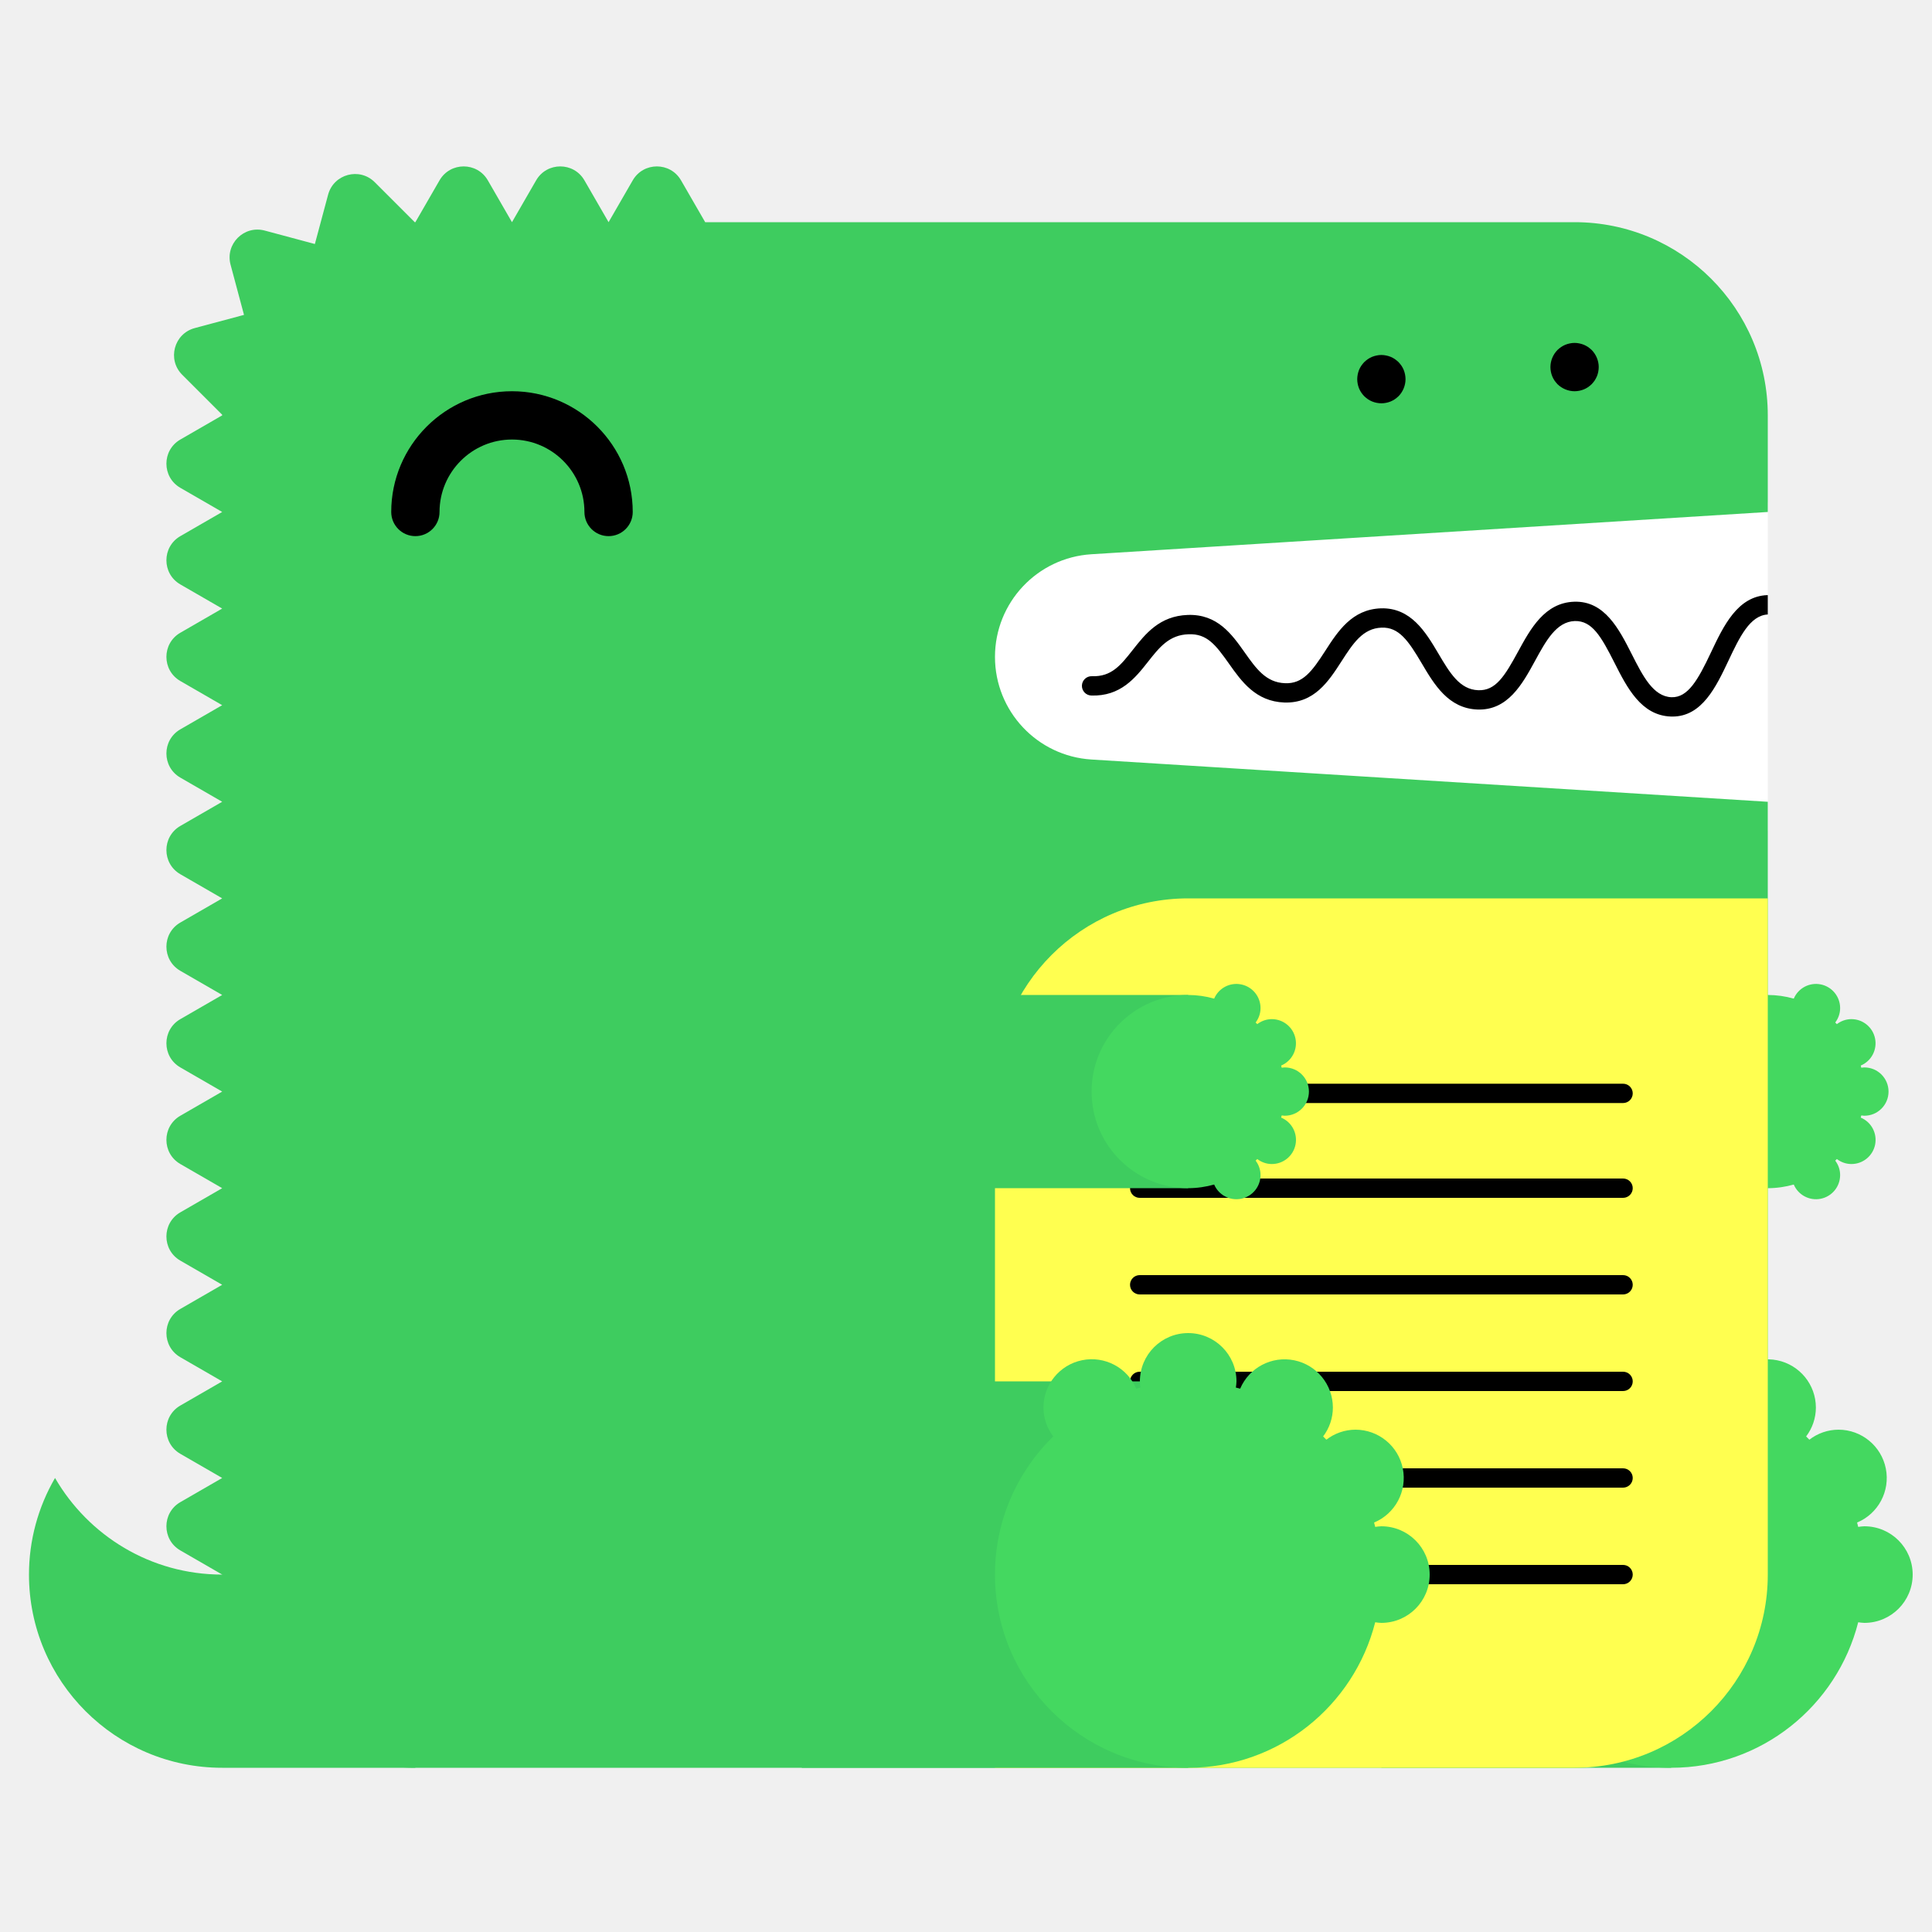
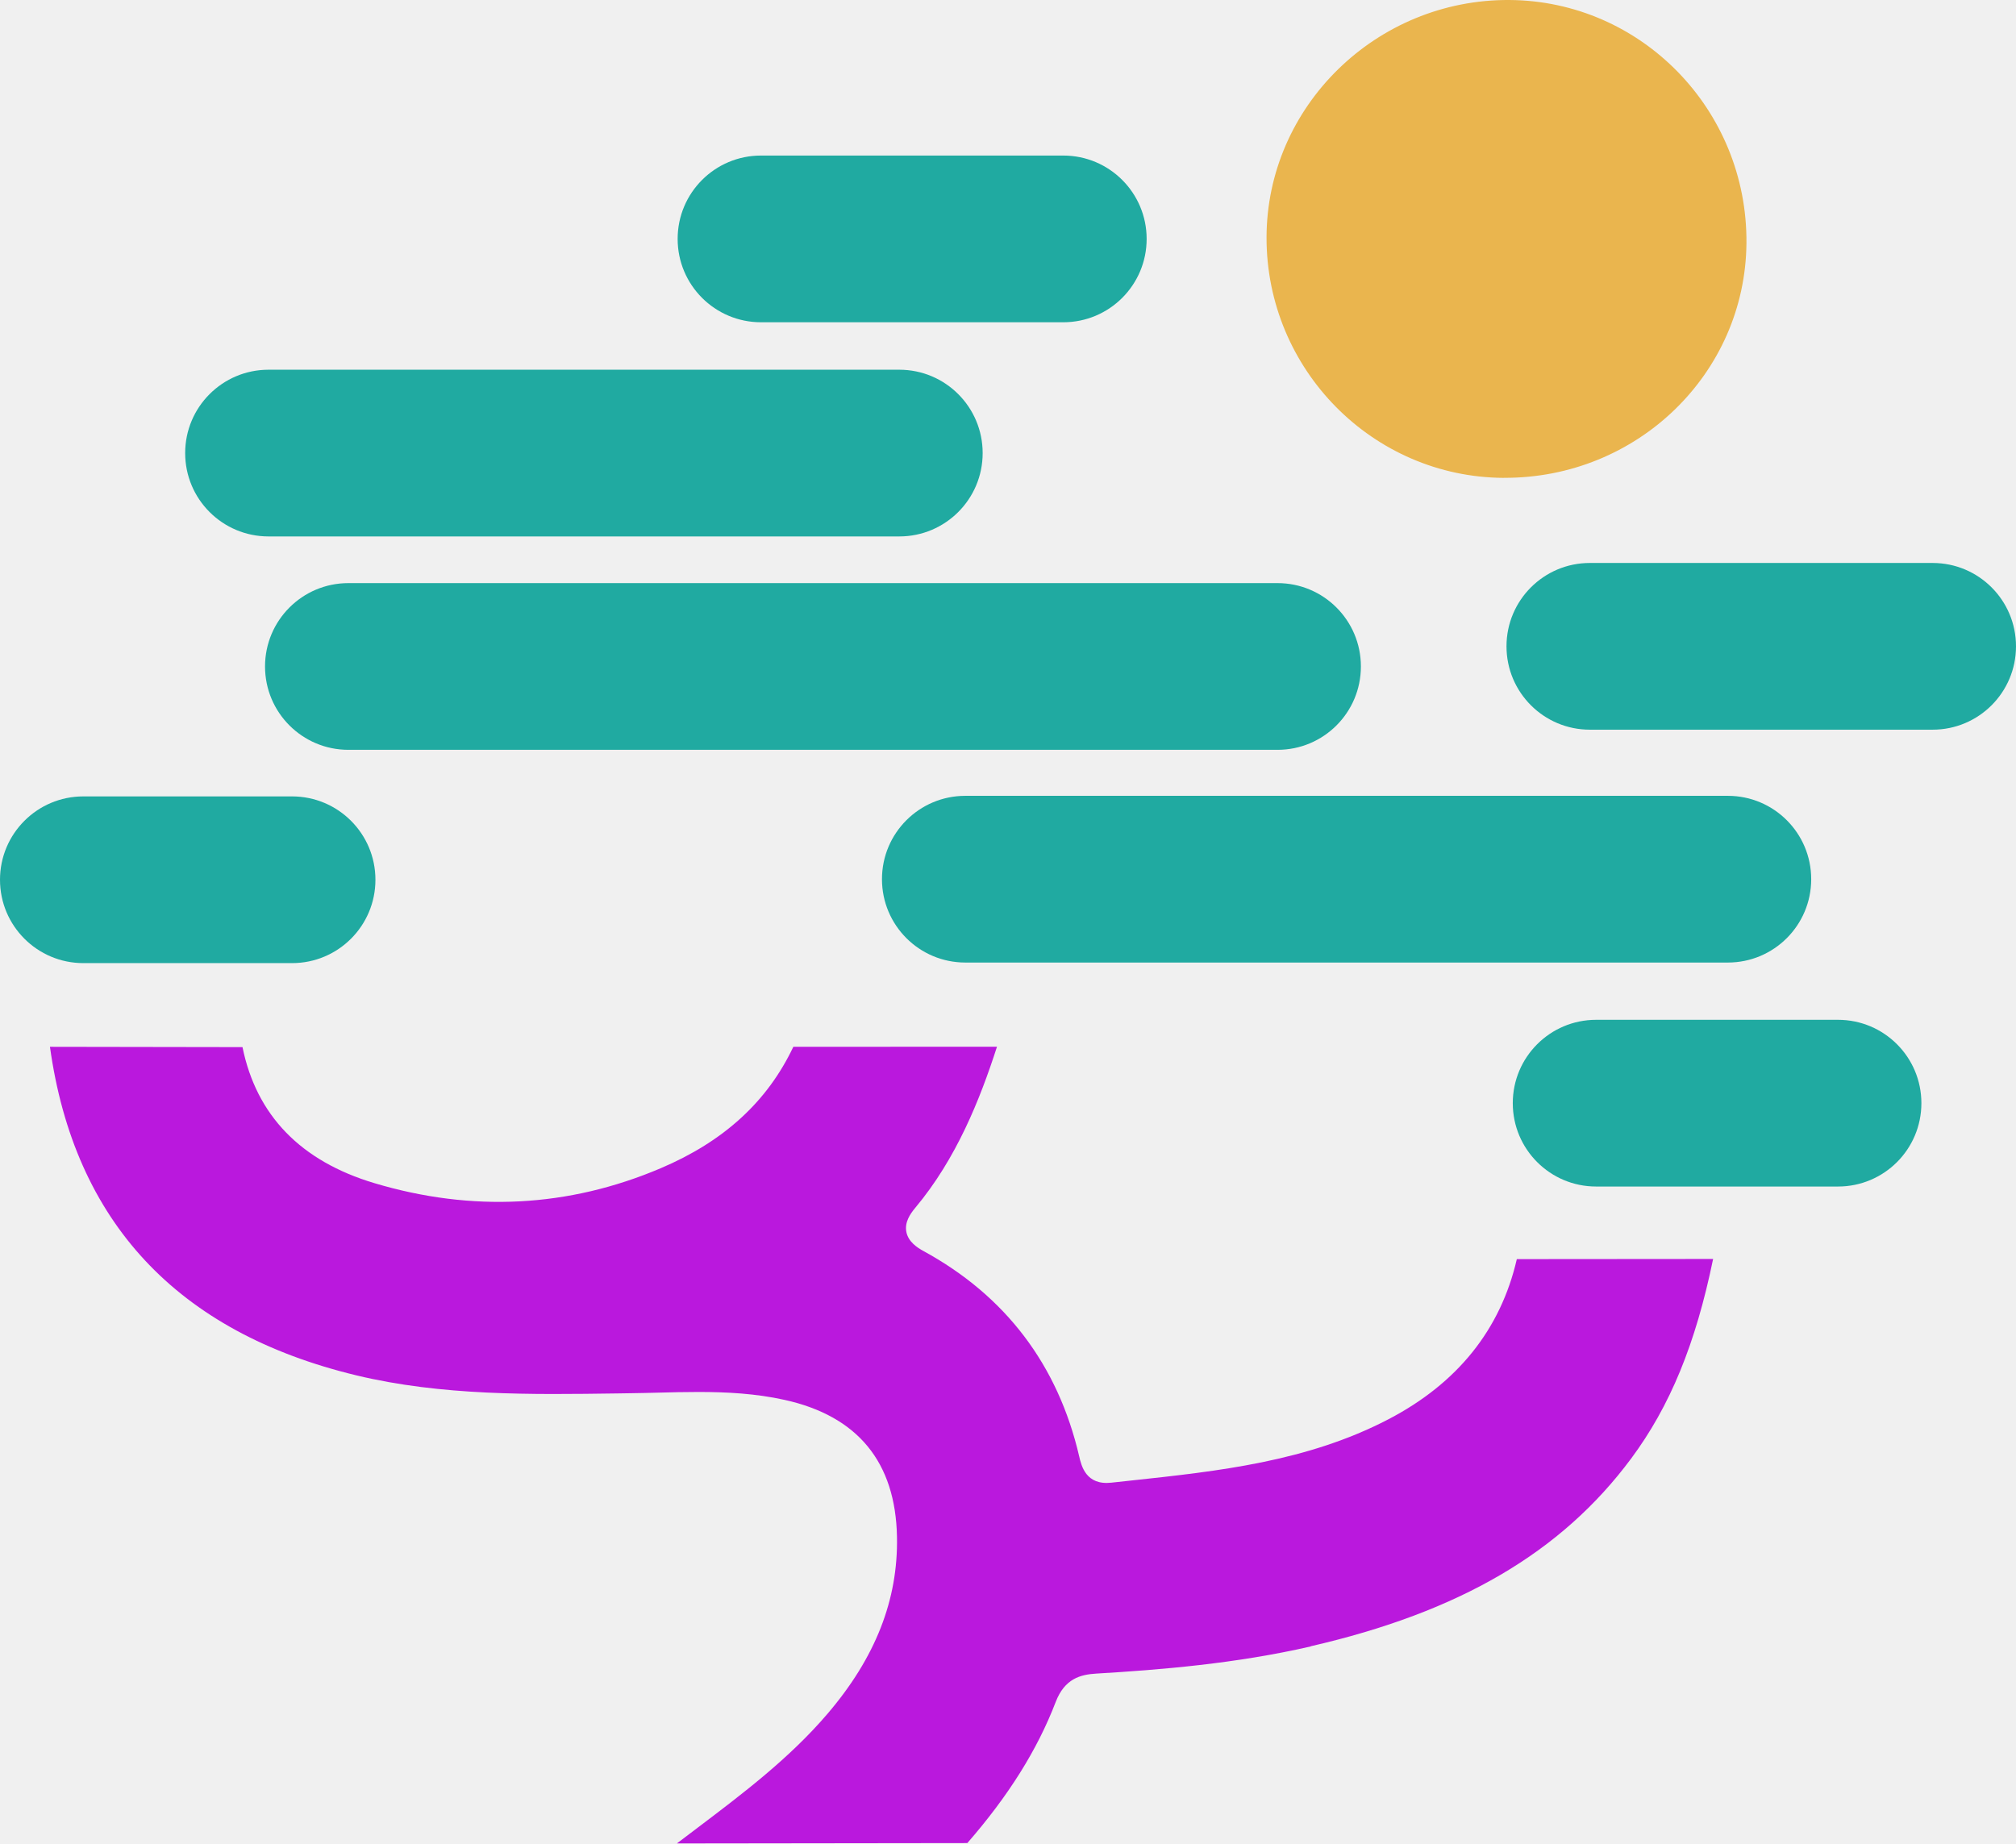
- <svg xmlns="http://www.w3.org/2000/svg" width="200" height="200" viewBox="0 0 200 200">
-   <g fill="none" fill-rule="evenodd">
-     <path fill="#FFF" d="M99 52h84v34H99z" />
-     <path d="M23 163c-7.398 0-13.843-4.027-17.303-10A19.886 19.886 0 0 0 3 163c0 11.046 8.954 20 20 20h20v-20H23z" fill="#3ECC5F" />
-     <path d="M112.98 57.376L183 53V43c0-11.046-8.954-20-20-20H73l-2.5-4.33c-1.112-1.925-3.889-1.925-5 0L63 23l-2.5-4.33c-1.111-1.925-3.889-1.925-5 0L53 23l-2.5-4.33c-1.111-1.925-3.889-1.925-5 0L43 23c-.022 0-.042.003-.065.003l-4.142-4.141c-1.57-1.571-4.252-.853-4.828 1.294l-1.369 5.104-5.192-1.392c-2.148-.575-4.111 1.389-3.535 3.536l1.39 5.193-5.102 1.367c-2.148.576-2.867 3.259-1.296 4.83l4.142 4.142c0 .021-.003.042-.003.064l-4.33 2.5c-1.925 1.111-1.925 3.889 0 5L23 53l-4.33 2.5c-1.925 1.111-1.925 3.889 0 5L23 63l-4.33 2.5c-1.925 1.111-1.925 3.889 0 5L23 73l-4.33 2.5c-1.925 1.111-1.925 3.889 0 5L23 83l-4.33 2.5c-1.925 1.111-1.925 3.889 0 5L23 93l-4.33 2.5c-1.925 1.111-1.925 3.889 0 5L23 103l-4.33 2.5c-1.925 1.111-1.925 3.889 0 5L23 113l-4.33 2.5c-1.925 1.111-1.925 3.889 0 5L23 123l-4.33 2.5c-1.925 1.111-1.925 3.889 0 5L23 133l-4.33 2.5c-1.925 1.111-1.925 3.889 0 5L23 143l-4.33 2.5c-1.925 1.111-1.925 3.889 0 5L23 153l-4.33 2.5c-1.925 1.111-1.925 3.889 0 5L23 163c0 11.046 8.954 20 20 20h120c11.046 0 20-8.954 20-20V83l-70.02-4.376A10.645 10.645 0 0 1 103 68c0-5.621 4.37-10.273 9.98-10.624" fill="#3ECC5F" />
-     <path fill="#3ECC5F" d="M143 183h30v-40h-30z" />
-     <path d="M193 158c-.219 0-.428.037-.639.064-.038-.15-.074-.301-.116-.451A5 5 0 0 0 190.32 148a4.96 4.96 0 0 0-3.016 1.036 26.531 26.531 0 0 0-.335-.336 4.955 4.955 0 0 0 1.011-2.987 5 5 0 0 0-9.599-1.959c-.148-.042-.297-.077-.445-.115.027-.211.064-.42.064-.639a5 5 0 0 0-5-5 5 5 0 0 0-5 5c0 .219.037.428.064.639-.148.038-.297.073-.445.115a4.998 4.998 0 0 0-9.599 1.959c0 1.125.384 2.151 1.011 2.987-3.717 3.632-6.031 8.693-6.031 14.3 0 11.046 8.954 20 20 20 9.339 0 17.16-6.41 19.361-15.064.211.027.42.064.639.064a5 5 0 0 0 5-5 5 5 0 0 0-5-5" fill="#44D860" />
-     <path fill="#3ECC5F" d="M153 123h30v-20h-30z" />
-     <path d="M193 115.5a2.5 2.5 0 1 0 0-5c-.109 0-.214.019-.319.032-.02-.075-.037-.15-.058-.225a2.501 2.501 0 0 0-.963-4.807c-.569 0-1.088.197-1.508.518a6.653 6.653 0 0 0-.168-.168c.314-.417.506-.931.506-1.494a2.5 2.5 0 0 0-4.8-.979A9.987 9.987 0 0 0 183 103c-5.522 0-10 4.478-10 10s4.478 10 10 10c.934 0 1.833-.138 2.69-.377a2.5 2.5 0 0 0 4.8-.979c0-.563-.192-1.077-.506-1.494.057-.055.113-.111.168-.168.42.321.939.518 1.508.518a2.5 2.5 0 0 0 .963-4.807c.021-.074.038-.15.058-.225.105.013.21.032.319.032" fill="#44D860" />
-     <path d="M63 55.5a2.5 2.5 0 0 1-2.5-2.5c0-4.136-3.364-7.5-7.5-7.5s-7.5 3.364-7.5 7.5a2.5 2.5 0 1 1-5 0c0-6.893 5.607-12.5 12.5-12.5S65.5 46.107 65.5 53a2.5 2.5 0 0 1-2.5 2.5" fill="#000" />
-     <path d="M103 183h60c11.046 0 20-8.954 20-20V93h-60c-11.046 0-20 8.954-20 20v70z" fill="#FFFF50" />
-     <path d="M168.02 124h-50.04a1 1 0 1 1 0-2h50.04a1 1 0 1 1 0 2m0 20h-50.04a1 1 0 1 1 0-2h50.04a1 1 0 1 1 0 2m0 20h-50.04a1 1 0 1 1 0-2h50.04a1 1 0 1 1 0 2m0-49.814h-50.04a1 1 0 1 1 0-2h50.04a1 1 0 1 1 0 2m0 19.814h-50.04a1 1 0 1 1 0-2h50.04a1 1 0 1 1 0 2m0 20h-50.04a1 1 0 1 1 0-2h50.04a1 1 0 1 1 0 2M183 61.611c-.012 0-.022-.006-.034-.005-3.09.105-4.552 3.196-5.842 5.923-1.346 2.85-2.387 4.703-4.093 4.647-1.889-.068-2.969-2.202-4.113-4.46-1.314-2.594-2.814-5.536-5.963-5.426-3.046.104-4.513 2.794-5.807 5.167-1.377 2.528-2.314 4.065-4.121 3.994-1.927-.07-2.951-1.805-4.136-3.813-1.321-2.236-2.848-4.75-5.936-4.664-2.994.103-4.465 2.385-5.763 4.4-1.373 2.13-2.335 3.428-4.165 3.351-1.973-.07-2.992-1.51-4.171-3.177-1.324-1.873-2.816-3.993-5.895-3.89-2.928.1-4.399 1.97-5.696 3.618-1.232 1.564-2.194 2.802-4.229 2.724a1 1 0 0 0-.072 2c3.017.101 4.545-1.8 5.872-3.487 1.177-1.496 2.193-2.787 4.193-2.855 1.926-.082 2.829 1.115 4.195 3.045 1.297 1.834 2.769 3.914 5.731 4.021 3.103.104 4.596-2.215 5.918-4.267 1.182-1.834 2.202-3.417 4.15-3.484 1.793-.067 2.769 1.35 4.145 3.681 1.297 2.197 2.766 4.686 5.787 4.796 3.125.108 4.634-2.62 5.949-5.035 1.139-2.088 2.214-4.06 4.119-4.126 1.793-.042 2.728 1.595 4.111 4.33 1.292 2.553 2.757 5.445 5.825 5.556l.169.003c3.064 0 4.518-3.075 5.805-5.794 1.139-2.41 2.217-4.68 4.067-4.773v-2z" fill="#000" />
-     <path fill="#3ECC5F" d="M83 183h40v-40H83z" />
-     <path d="M143 158c-.219 0-.428.037-.639.064-.038-.15-.074-.301-.116-.451A5 5 0 0 0 140.32 148a4.96 4.96 0 0 0-3.016 1.036 26.531 26.531 0 0 0-.335-.336 4.955 4.955 0 0 0 1.011-2.987 5 5 0 0 0-9.599-1.959c-.148-.042-.297-.077-.445-.115.027-.211.064-.42.064-.639a5 5 0 0 0-5-5 5 5 0 0 0-5 5c0 .219.037.428.064.639-.148.038-.297.073-.445.115a4.998 4.998 0 0 0-9.599 1.959c0 1.125.384 2.151 1.011 2.987-3.717 3.632-6.031 8.693-6.031 14.3 0 11.046 8.954 20 20 20 9.339 0 17.16-6.41 19.361-15.064.211.027.42.064.639.064a5 5 0 0 0 5-5 5 5 0 0 0-5-5" fill="#44D860" />
-     <path fill="#3ECC5F" d="M83 123h40v-20H83z" />
-     <path d="M133 115.5a2.5 2.5 0 1 0 0-5c-.109 0-.214.019-.319.032-.02-.075-.037-.15-.058-.225a2.501 2.501 0 0 0-.963-4.807c-.569 0-1.088.197-1.508.518a6.653 6.653 0 0 0-.168-.168c.314-.417.506-.931.506-1.494a2.5 2.5 0 0 0-4.8-.979A9.987 9.987 0 0 0 123 103c-5.522 0-10 4.478-10 10s4.478 10 10 10c.934 0 1.833-.138 2.69-.377a2.5 2.5 0 0 0 4.8-.979c0-.563-.192-1.077-.506-1.494.057-.055.113-.111.168-.168.42.321.939.518 1.508.518a2.5 2.5 0 0 0 .963-4.807c.021-.074.038-.15.058-.225.105.013.21.032.319.032" fill="#44D860" />
-     <path d="M143 41.75c-.16 0-.33-.02-.49-.05a2.52 2.52 0 0 1-.47-.14c-.15-.06-.29-.14-.431-.23-.13-.09-.259-.2-.38-.31-.109-.12-.219-.24-.309-.38s-.17-.28-.231-.43a2.619 2.619 0 0 1-.189-.96c0-.16.02-.33.05-.49.03-.16.08-.31.139-.47.061-.15.141-.29.231-.43.09-.13.2-.26.309-.38.121-.11.25-.22.38-.31.141-.09.281-.17.431-.23.149-.06.31-.11.47-.14.32-.07.65-.07.98 0 .159.03.32.08.47.14.149.06.29.14.43.23.13.09.259.2.38.31.11.12.22.25.31.38.09.14.17.28.23.43.06.16.11.31.14.47.029.16.05.33.05.49 0 .66-.271 1.31-.73 1.77-.121.11-.25.22-.38.31-.14.09-.281.17-.43.23a2.565 2.565 0 0 1-.96.19m20-1.25c-.66 0-1.3-.27-1.771-.73a3.802 3.802 0 0 1-.309-.38c-.09-.14-.17-.28-.231-.43a2.619 2.619 0 0 1-.189-.96c0-.66.27-1.3.729-1.77.121-.11.25-.22.38-.31.141-.09.281-.17.431-.23.149-.06.31-.11.47-.14.32-.07.66-.07.98 0 .159.03.32.08.47.14.149.06.29.14.43.23.13.09.259.2.38.31.459.47.73 1.11.73 1.77 0 .16-.021.33-.05.49-.03.16-.08.32-.14.47-.07.15-.14.29-.23.43-.09.13-.2.26-.31.38-.121.11-.25.22-.38.31-.14.09-.281.17-.43.23a2.565 2.565 0 0 1-.96.19" fill="#000" />
+ <svg xmlns="http://www.w3.org/2000/svg" id="Layer_2" viewBox="0 0 388.24 355.03">
+   <defs>
+     <style>.cls-1{fill:#eab54e;}.cls-2{fill:#ba18dd;}.cls-3{fill:#20aaa1;}</style>
+   </defs>
+   <g id="Layer_1-2">
+     <g>
+       <rect class="cls-3" x="290.12" y="108.43" width="98.12" height="32.11" rx="16.05" ry="16.05" />
+       <rect class="cls-3" x="291.33" y="196.42" width="78.69" height="32.11" rx="16.05" ry="16.05" />
+       <rect class="cls-3" x="51.04" y="112.31" width="211.04" height="32.11" rx="16.05" ry="16.05" />
+       <rect class="cls-3" x="35.66" y="71.21" width="153.58" height="32.11" rx="16.05" ry="16.05" />
+       <rect class="cls-3" x="0" y="153.39" width="72.3" height="32.11" rx="16.05" ry="16.05" />
+       <rect class="cls-3" x="130.5" y="29.96" width="90.32" height="32.11" rx="16.05" ry="16.05" />
+       <rect class="cls-3" x="169.85" y="153.28" width="178.95" height="32.11" rx="16.05" ry="16.05" />
+       <path class="cls-2" d="M252.41,317.08c28.69-6.6,48.29-18.08,61.71-36.15,7.49-10.09,12.41-22.03,15.79-38.45l-37.8,.03c-3.12,13.55-11.43,23.92-24.73,30.85-15.65,8.16-32.85,10-49.49,11.79-1.29,.14-2.59,.28-3.88,.42-4.88,.54-5.76-3.25-6.18-5.07-4.09-17.61-14.18-30.91-29.98-39.54-1.25-.68-2.95-1.81-3.31-3.71-.35-1.85,.74-3.45,1.73-4.63,7.9-9.45,12.43-20.79,15.73-31.02l-39.22,.02c-5.01,10.56-13.38,18.22-25.55,23.39-17.74,7.54-36.29,8.5-55.13,2.87-14.18-4.24-22.72-13.05-25.4-26.2l-37.08-.06c4.68,33.7,24.52,54.98,59.01,63.28,16.47,3.96,33.66,3.71,50.28,3.48l2.59-.04c1.75-.02,3.5-.07,5.25-.11,2.56-.07,5.16-.13,7.76-.13,5.49,0,11.05,.3,16.57,1.52,14.1,3.11,21.39,11.99,21.66,26.38,.23,12.12-4.14,23.26-13.37,34.07-7.34,8.59-16.3,15.36-24.96,21.91-1.34,1.01-2.7,2.04-4.05,3.07l55.93-.07c7.93-9.1,13.5-18,17.01-27.16,1.73-4.52,4.78-5.3,7.83-5.48,12.34-.73,26.9-1.92,41.29-5.23Z" />
+       <path class="cls-1" d="M289.62,92.03c25.65,.12,46.51-20.07,46.71-45.22C336.54,21.15,316.06,.16,290.68,0c-25.63-.16-46.74,20.49-46.77,45.75-.03,25.42,20.46,46.17,45.71,46.29Z" />
+     </g>
  </g>
</svg>
